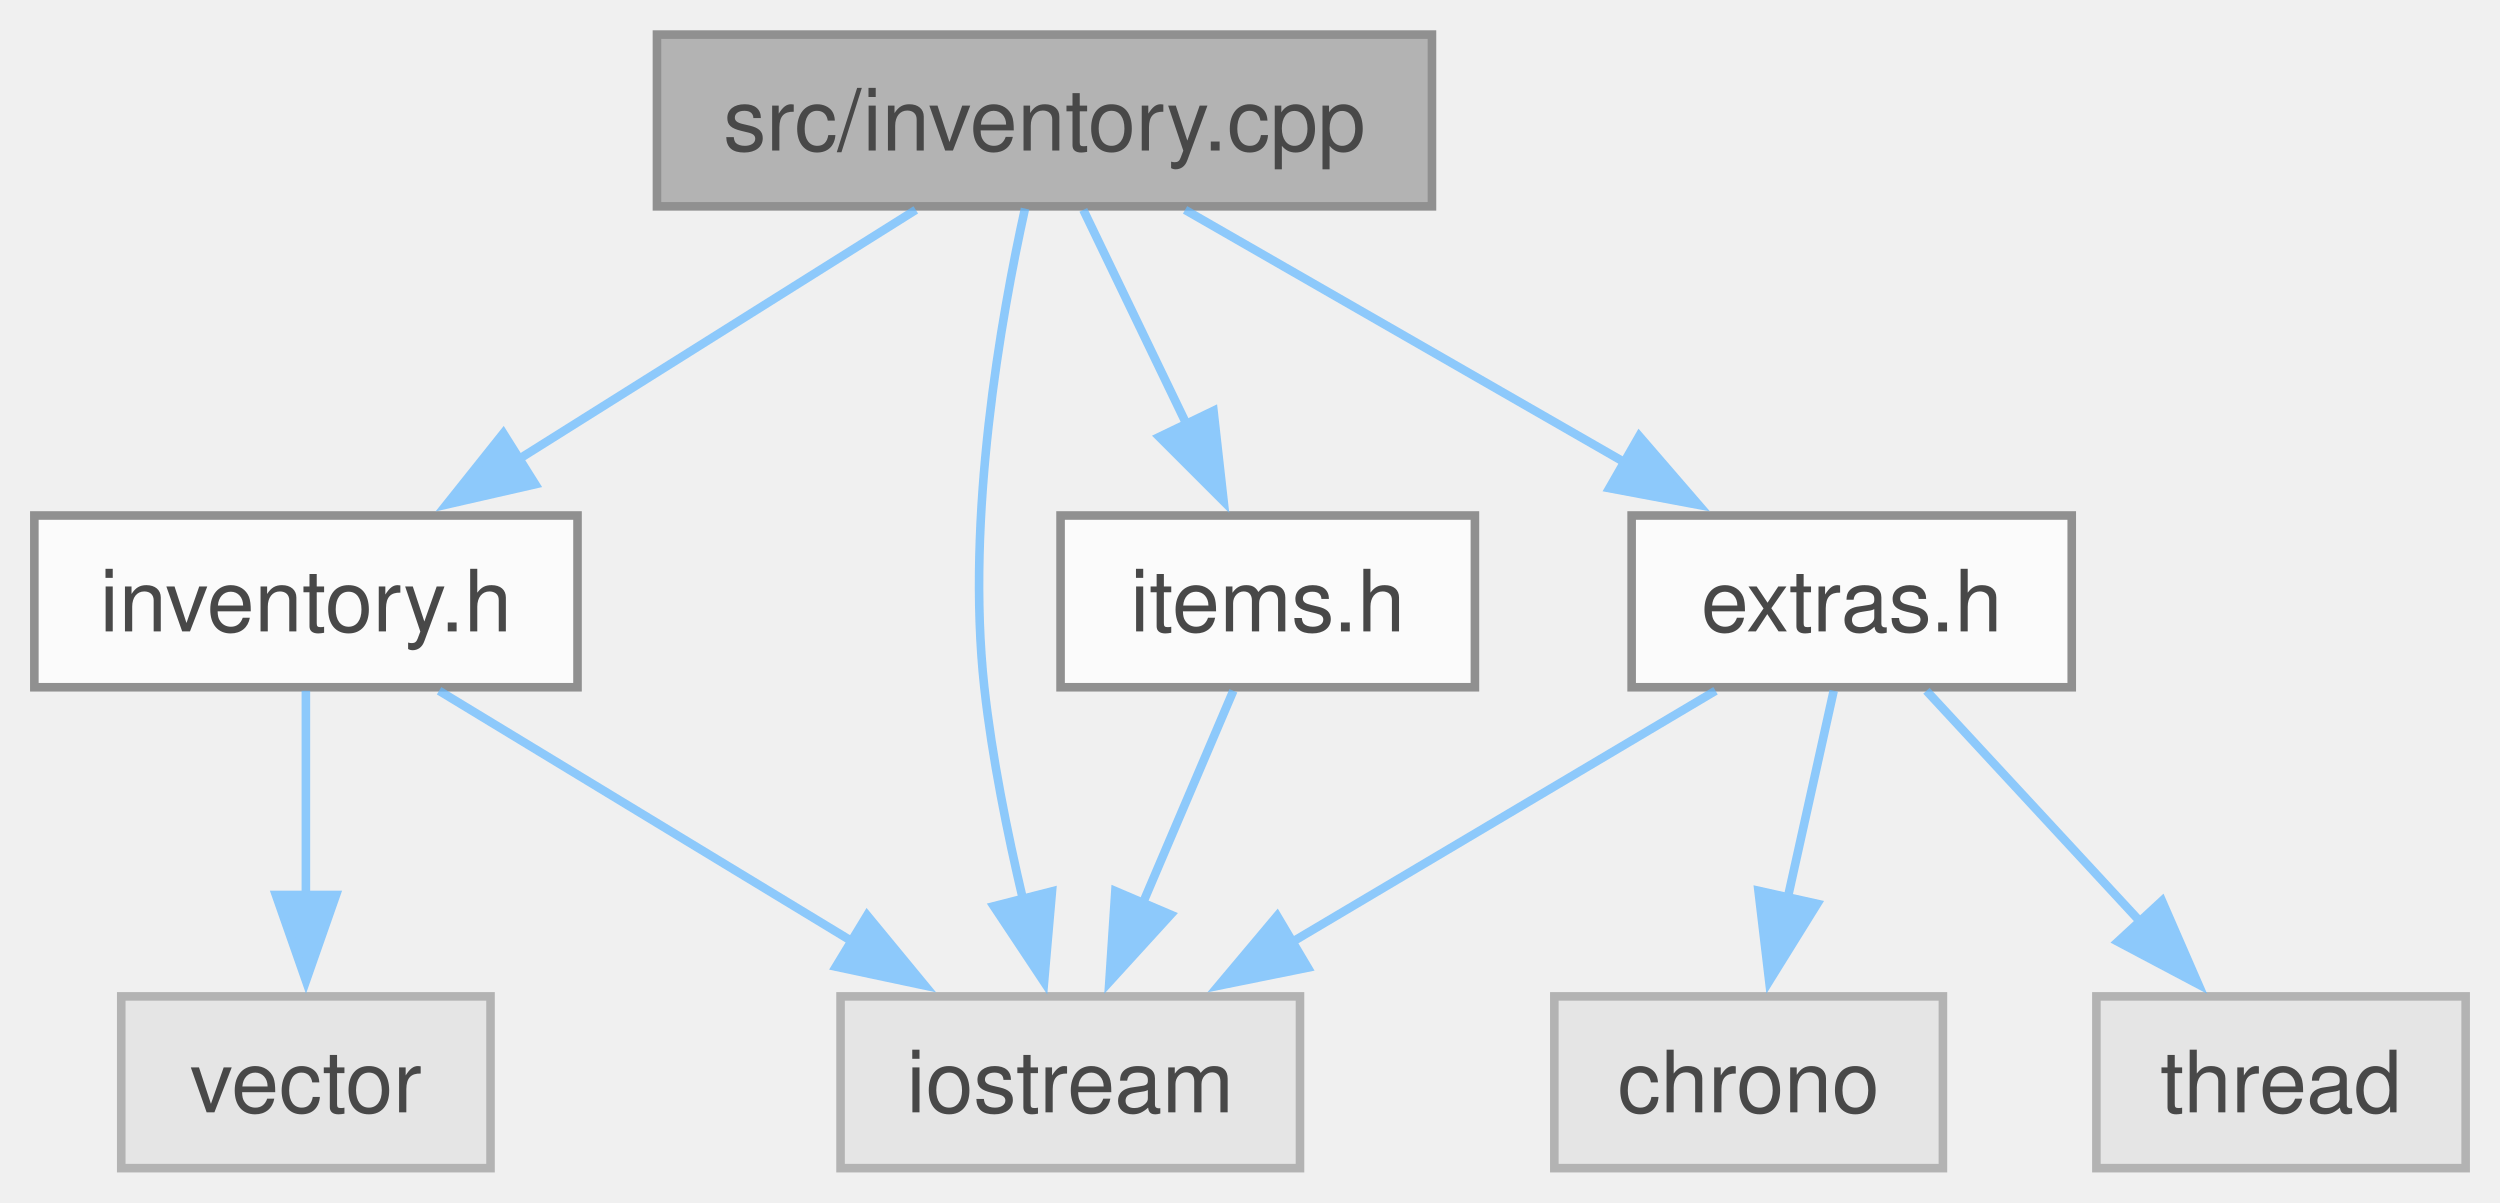
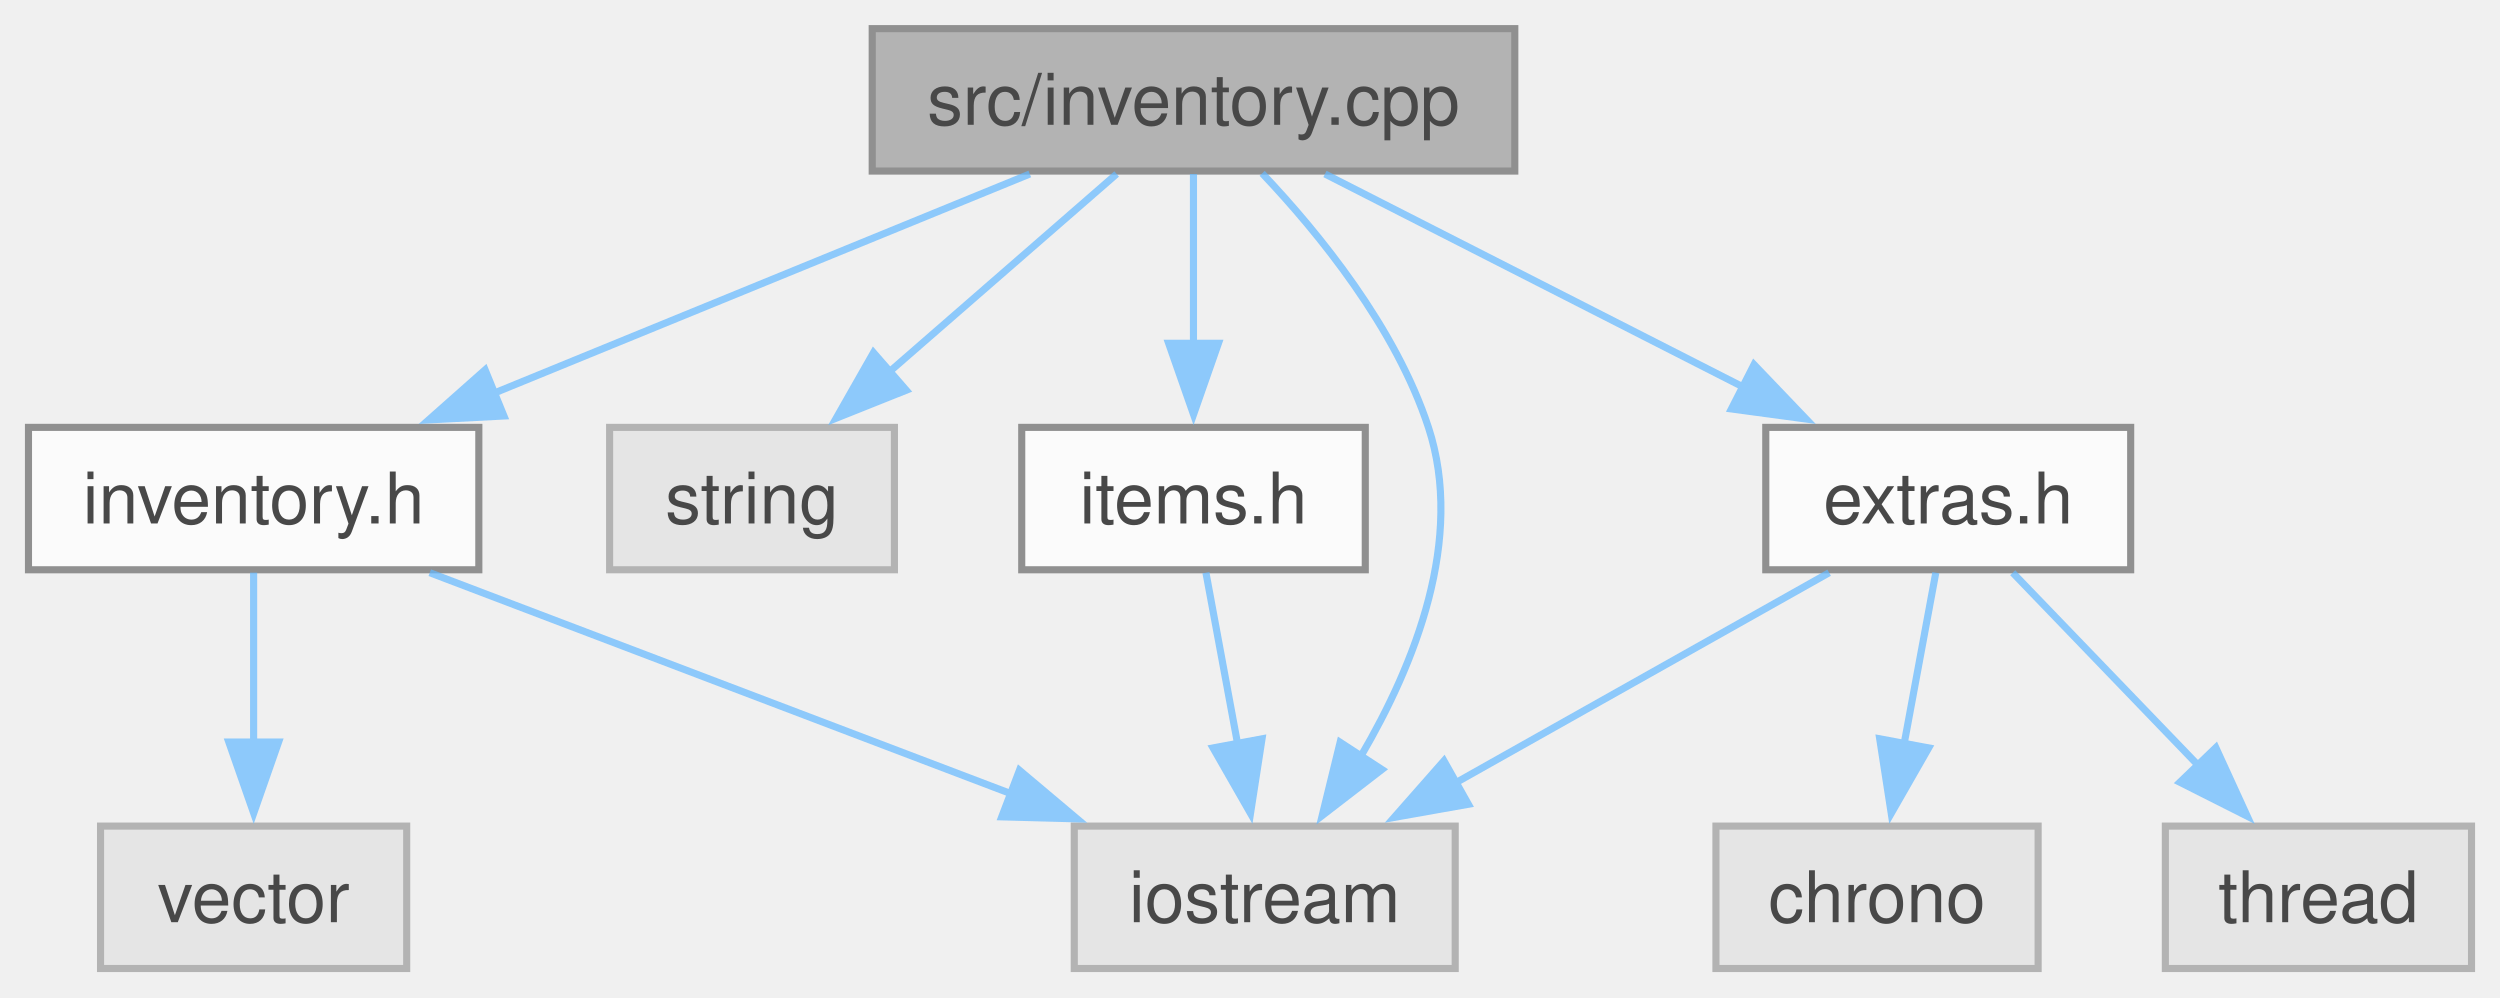
- <svg xmlns="http://www.w3.org/2000/svg" xmlns:xlink="http://www.w3.org/1999/xlink" width="291pt" height="140pt" viewBox="0.00 0.00 291.12 140.00">
+ <svg xmlns="http://www.w3.org/2000/svg" xmlns:xlink="http://www.w3.org/1999/xlink" width="351pt" height="140pt" viewBox="0.00 0.00 351.12 140.00">
  <svg id="main" version="1.1" xml:space="preserve">
    <style type="text/css">
.node, .edge {opacity: 0.7;}
.node.selected, .edge.selected {opacity: 1;}
.edge:hover path { stroke: red; }
.edge:hover polygon { stroke: red; fill: red; }
</style>
    <svg id="graph" class="graph">
      <g id="graph0" class="graph" transform="scale(1 1) rotate(0) translate(4 136)">
        <g id="Node000001" class="node">
          <g id="a_Node000001">
            <a xlink:title=" ">
-               <polygon fill="#999999" stroke="#666666" points="162.75,-132 72.5,-132 72.5,-112 162.75,-112 162.75,-132" />
-               <text text-anchor="middle" x="117.62" y="-118.5" font-family="Helvetica,sans-Serif" font-size="10.00">src/inventory.cpp</text>
+               <polygon fill="#999999" stroke="#666666" points="208.75,-132 118.5,-132 118.5,-112 208.75,-112 208.75,-132" />
+               <text text-anchor="middle" x="163.62" y="-118.5" font-family="Helvetica,sans-Serif" font-size="10.00">src/inventory.cpp</text>
            </a>
          </g>
        </g>
        <g id="Node000002" class="node">
          <g id="a_Node000002">
            <a xlink:title=" ">
-               <polygon fill="#e0e0e0" stroke="#999999" points="147.38,-20 93.88,-20 93.88,0 147.38,0 147.38,-20" />
-               <text text-anchor="middle" x="120.62" y="-6.5" font-family="Helvetica,sans-Serif" font-size="10.00">iostream</text>
+               <polygon fill="#e0e0e0" stroke="#999999" points="200.38,-20 146.88,-20 146.88,0 200.38,0 200.38,-20" />
+               <text text-anchor="middle" x="173.62" y="-6.5" font-family="Helvetica,sans-Serif" font-size="10.00">iostream</text>
            </a>
          </g>
        </g>
        <g id="edge1_Node000001_Node000002" class="edge">
          <g id="a_edge1_Node000001_Node000002">
            <a xlink:title=" ">
-               <path fill="none" stroke="#63b8ff" d="M115.36,-111.74C112.57,-99.13 108.45,-75.86 110.62,-56 111.52,-47.85 113.3,-39.02 115.11,-31.35" />
-               <polygon fill="#63b8ff" stroke="#63b8ff" points="118.5,-32.23 117.58,-21.68 111.72,-30.5 118.5,-32.23" />
+               <path fill="none" stroke="#63b8ff" d="M173.27,-111.68C181.27,-103.24 192.04,-90 196.62,-76 201.75,-60.36 194.73,-42.77 187.14,-29.83" />
+               <polygon fill="#63b8ff" stroke="#63b8ff" points="190.09,-27.95 181.7,-21.48 184.22,-31.77 190.09,-27.95" />
            </a>
          </g>
        </g>
        <g id="Node000003" class="node">
          <g id="a_Node000003">
+             <a xlink:title=" ">
+               <polygon fill="#e0e0e0" stroke="#999999" points="121.62,-76 81.62,-76 81.62,-56 121.62,-56 121.62,-76" />
+               <text text-anchor="middle" x="101.62" y="-62.5" font-family="Helvetica,sans-Serif" font-size="10.00">string</text>
+             </a>
+           </g>
+         </g>
+         <g id="edge2_Node000001_Node000003" class="edge">
+           <g id="a_edge2_Node000001_Node000003">
+             <a xlink:title=" ">
+               <path fill="none" stroke="#63b8ff" d="M152.83,-111.59C144.02,-103.93 131.37,-92.91 120.85,-83.75" />
+               <polygon fill="#63b8ff" stroke="#63b8ff" points="123.28,-81.22 113.44,-77.29 118.68,-86.5 123.28,-81.22" />
+             </a>
+           </g>
+         </g>
+         <g id="Node000004" class="node">
+           <g id="a_Node000004">
            <a xlink:href="inventory_8h.html" target="_top" xlink:title=" ">
              <polygon fill="white" stroke="#666666" points="63.25,-76 0,-76 0,-56 63.25,-56 63.25,-76" />
              <text text-anchor="middle" x="31.62" y="-62.5" font-family="Helvetica,sans-Serif" font-size="10.00">inventory.h</text>
            </a>
          </g>
        </g>
-         <g id="edge2_Node000001_Node000003" class="edge">
-           <g id="a_edge2_Node000001_Node000003">
+         <g id="edge3_Node000001_Node000004" class="edge">
+           <g id="a_edge3_Node000001_Node000004">
            <a xlink:title=" ">
-               <path fill="none" stroke="#63b8ff" d="M102.64,-111.59C89.9,-103.59 71.33,-91.93 56.38,-82.54" />
-               <polygon fill="#63b8ff" stroke="#63b8ff" points="58.33,-79.64 48,-77.28 54.61,-85.57 58.33,-79.64" />
+               <path fill="none" stroke="#63b8ff" d="M140.63,-111.59C119.84,-103.09 88.97,-90.46 65.39,-80.81" />
+               <polygon fill="#63b8ff" stroke="#63b8ff" points="66.78,-77.6 56.2,-77.05 64.13,-84.08 66.78,-77.6" />
+             </a>
+           </g>
+         </g>
+         <g id="Node000006" class="node">
+           <g id="a_Node000006">
+             <a xlink:href="extras_8h.html" target="_top" xlink:title=" ">
+               <polygon fill="white" stroke="#666666" points="295.25,-76 244,-76 244,-56 295.25,-56 295.25,-76" />
+               <text text-anchor="middle" x="269.62" y="-62.5" font-family="Helvetica,sans-Serif" font-size="10.00">extras.h</text>
+             </a>
+           </g>
+         </g>
+         <g id="edge6_Node000001_Node000006" class="edge">
+           <g id="a_edge6_Node000001_Node000006">
+             <a xlink:title=" ">
+               <path fill="none" stroke="#63b8ff" d="M182.09,-111.59C198.33,-103.32 222.23,-91.14 240.96,-81.6" />
+               <polygon fill="#63b8ff" stroke="#63b8ff" points="242.35,-84.82 249.67,-77.17 239.17,-78.59 242.35,-84.82" />
+             </a>
+           </g>
+         </g>
+         <g id="Node000009" class="node">
+           <g id="a_Node000009">
+             <a xlink:href="items_8h.html" target="_top" xlink:title=" ">
+               <polygon fill="white" stroke="#666666" points="187.75,-76 139.5,-76 139.5,-56 187.75,-56 187.75,-76" />
+               <text text-anchor="middle" x="163.62" y="-62.5" font-family="Helvetica,sans-Serif" font-size="10.00">items.h</text>
+             </a>
+           </g>
+         </g>
+         <g id="edge10_Node000001_Node000009" class="edge">
+           <g id="a_edge10_Node000001_Node000009">
+             <a xlink:title=" ">
+               <path fill="none" stroke="#63b8ff" d="M163.62,-111.59C163.62,-105.01 163.62,-95.96 163.62,-87.73" />
+               <polygon fill="#63b8ff" stroke="#63b8ff" points="167.13,-87.81 163.63,-77.81 160.13,-87.81 167.13,-87.81" />
+             </a>
+           </g>
+         </g>
+         <g id="edge5_Node000004_Node000002" class="edge">
+           <g id="a_edge5_Node000004_Node000002">
+             <a xlink:title=" ">
+               <path fill="none" stroke="#63b8ff" d="M56.36,-55.59C78.92,-47.01 112.53,-34.23 137.99,-24.55" />
+               <polygon fill="#63b8ff" stroke="#63b8ff" points="139.18,-27.84 147.28,-21.02 136.69,-21.3 139.18,-27.84" />
            </a>
          </g>
        </g>
        <g id="Node000005" class="node">
          <g id="a_Node000005">
-             <a xlink:href="extras_8h.html" target="_top" xlink:title=" ">
-               <polygon fill="white" stroke="#666666" points="237.25,-76 186,-76 186,-56 237.25,-56 237.25,-76" />
-               <text text-anchor="middle" x="211.62" y="-62.5" font-family="Helvetica,sans-Serif" font-size="10.00">extras.h</text>
-             </a>
-           </g>
-         </g>
-         <g id="edge5_Node000001_Node000005" class="edge">
-           <g id="a_edge5_Node000001_Node000005">
-             <a xlink:title=" ">
-               <path fill="none" stroke="#63b8ff" d="M134,-111.59C148.2,-103.44 169.01,-91.48 185.51,-82" />
-               <polygon fill="#63b8ff" stroke="#63b8ff" points="186.88,-85.25 193.81,-77.23 183.4,-79.18 186.88,-85.25" />
-             </a>
-           </g>
-         </g>
-         <g id="Node000008" class="node">
-           <g id="a_Node000008">
-             <a xlink:href="items_8h.html" target="_top" xlink:title=" ">
-               <polygon fill="white" stroke="#666666" points="167.75,-76 119.5,-76 119.5,-56 167.75,-56 167.75,-76" />
-               <text text-anchor="middle" x="143.62" y="-62.5" font-family="Helvetica,sans-Serif" font-size="10.00">items.h</text>
-             </a>
-           </g>
-         </g>
-         <g id="edge9_Node000001_Node000008" class="edge">
-           <g id="a_edge9_Node000001_Node000008">
-             <a xlink:title=" ">
-               <path fill="none" stroke="#63b8ff" d="M122.15,-111.59C125.47,-104.7 130.09,-95.1 134.2,-86.57" />
-               <polygon fill="#63b8ff" stroke="#63b8ff" points="137.31,-88.19 138.49,-77.66 131,-85.15 137.31,-88.19" />
-             </a>
-           </g>
-         </g>
-         <g id="edge4_Node000003_Node000002" class="edge">
-           <g id="a_edge4_Node000003_Node000002">
-             <a xlink:title=" ">
-               <path fill="none" stroke="#63b8ff" d="M47.13,-55.59C60.45,-47.51 79.9,-35.71 95.45,-26.27" />
-               <polygon fill="#63b8ff" stroke="#63b8ff" points="96.97,-29.44 103.71,-21.26 93.34,-23.46 96.97,-29.44" />
-             </a>
-           </g>
-         </g>
-         <g id="Node000004" class="node">
-           <g id="a_Node000004">
            <a xlink:title=" ">
              <polygon fill="#e0e0e0" stroke="#999999" points="53.12,-20 10.12,-20 10.12,0 53.12,0 53.12,-20" />
              <text text-anchor="middle" x="31.62" y="-6.5" font-family="Helvetica,sans-Serif" font-size="10.00">vector</text>
            </a>
          </g>
        </g>
-         <g id="edge3_Node000003_Node000004" class="edge">
-           <g id="a_edge3_Node000003_Node000004">
+         <g id="edge4_Node000004_Node000005" class="edge">
+           <g id="a_edge4_Node000004_Node000005">
            <a xlink:title=" ">
              <path fill="none" stroke="#63b8ff" d="M31.62,-55.59C31.62,-49.01 31.62,-39.96 31.62,-31.73" />
              <polygon fill="#63b8ff" stroke="#63b8ff" points="35.13,-31.81 31.63,-21.81 28.13,-31.81 35.13,-31.81" />
            </a>
          </g>
        </g>
-         <g id="edge8_Node000005_Node000002" class="edge">
-           <g id="a_edge8_Node000005_Node000002">
+         <g id="edge9_Node000006_Node000002" class="edge">
+           <g id="a_edge9_Node000006_Node000002">
            <a xlink:title=" ">
-               <path fill="none" stroke="#63b8ff" d="M195.77,-55.59C182.16,-47.51 162.26,-35.71 146.36,-26.27" />
-               <polygon fill="#63b8ff" stroke="#63b8ff" points="148.29,-23.35 137.9,-21.25 144.72,-29.37 148.29,-23.35" />
-             </a>
-           </g>
-         </g>
-         <g id="Node000006" class="node">
-           <g id="a_Node000006">
-             <a xlink:title=" ">
-               <polygon fill="#e0e0e0" stroke="#999999" points="222.25,-20 177,-20 177,0 222.25,0 222.25,-20" />
-               <text text-anchor="middle" x="199.62" y="-6.5" font-family="Helvetica,sans-Serif" font-size="10.00">chrono</text>
-             </a>
-           </g>
-         </g>
-         <g id="edge6_Node000005_Node000006" class="edge">
-           <g id="a_edge6_Node000005_Node000006">
-             <a xlink:title=" ">
-               <path fill="none" stroke="#63b8ff" d="M209.53,-55.59C208.05,-48.93 206.01,-39.75 204.17,-31.44" />
-               <polygon fill="#63b8ff" stroke="#63b8ff" points="207.61,-30.78 202.02,-21.78 200.77,-32.3 207.61,-30.78" />
+               <path fill="none" stroke="#63b8ff" d="M252.9,-55.59C238.4,-47.44 217.15,-35.48 200.3,-26" />
+               <polygon fill="#63b8ff" stroke="#63b8ff" points="202.23,-23.07 191.8,-21.22 198.8,-29.17 202.23,-23.07" />
            </a>
          </g>
        </g>
        <g id="Node000007" class="node">
          <g id="a_Node000007">
            <a xlink:title=" ">
-               <polygon fill="#e0e0e0" stroke="#999999" points="283.12,-20 240.12,-20 240.12,0 283.12,0 283.12,-20" />
-               <text text-anchor="middle" x="261.62" y="-6.5" font-family="Helvetica,sans-Serif" font-size="10.00">thread</text>
+               <polygon fill="#e0e0e0" stroke="#999999" points="282.25,-20 237,-20 237,0 282.25,0 282.25,-20" />
+               <text text-anchor="middle" x="259.62" y="-6.5" font-family="Helvetica,sans-Serif" font-size="10.00">chrono</text>
            </a>
          </g>
        </g>
-         <g id="edge7_Node000005_Node000007" class="edge">
-           <g id="a_edge7_Node000005_Node000007">
+         <g id="edge7_Node000006_Node000007" class="edge">
+           <g id="a_edge7_Node000006_Node000007">
            <a xlink:title=" ">
-               <path fill="none" stroke="#63b8ff" d="M220.33,-55.59C227.22,-48.16 237.02,-37.58 245.34,-28.58" />
-               <polygon fill="#63b8ff" stroke="#63b8ff" points="247.76,-31.12 251.99,-21.41 242.62,-26.37 247.76,-31.12" />
+               <path fill="none" stroke="#63b8ff" d="M267.88,-55.59C266.65,-48.93 264.95,-39.75 263.41,-31.44" />
+               <polygon fill="#63b8ff" stroke="#63b8ff" points="266.88,-30.98 261.62,-21.79 260,-32.26 266.88,-30.98" />
            </a>
          </g>
        </g>
-         <g id="edge10_Node000008_Node000002" class="edge">
-           <g id="a_edge10_Node000008_Node000002">
+         <g id="Node000008" class="node">
+           <g id="a_Node000008">
            <a xlink:title=" ">
-               <path fill="none" stroke="#63b8ff" d="M139.62,-55.59C136.72,-48.78 132.69,-39.32 129.08,-30.86" />
-               <polygon fill="#63b8ff" stroke="#63b8ff" points="132.32,-29.52 125.18,-21.69 125.88,-32.26 132.32,-29.52" />
+               <polygon fill="#e0e0e0" stroke="#999999" points="343.12,-20 300.12,-20 300.12,0 343.12,0 343.12,-20" />
+               <text text-anchor="middle" x="321.62" y="-6.5" font-family="Helvetica,sans-Serif" font-size="10.00">thread</text>
+             </a>
+           </g>
+         </g>
+         <g id="edge8_Node000006_Node000008" class="edge">
+           <g id="a_edge8_Node000006_Node000008">
+             <a xlink:title=" ">
+               <path fill="none" stroke="#63b8ff" d="M278.68,-55.59C285.84,-48.16 296.03,-37.58 304.69,-28.58" />
+               <polygon fill="#63b8ff" stroke="#63b8ff" points="307.21,-31.02 311.62,-21.39 302.16,-26.16 307.21,-31.02" />
+             </a>
+           </g>
+         </g>
+         <g id="edge11_Node000009_Node000002" class="edge">
+           <g id="a_edge11_Node000009_Node000002">
+             <a xlink:title=" ">
+               <path fill="none" stroke="#63b8ff" d="M165.37,-55.59C166.6,-48.93 168.3,-39.75 169.84,-31.44" />
+               <polygon fill="#63b8ff" stroke="#63b8ff" points="173.25,-32.26 171.63,-21.79 166.37,-30.98 173.25,-32.26" />
            </a>
          </g>
        </g>
      </g>
    </svg>
  </svg>
  <style type="text/css">

[data-mouse-over-selected='false'] { opacity: 0.7; }
[data-mouse-over-selected='true']  { opacity: 1.0; }

</style>
</svg>
